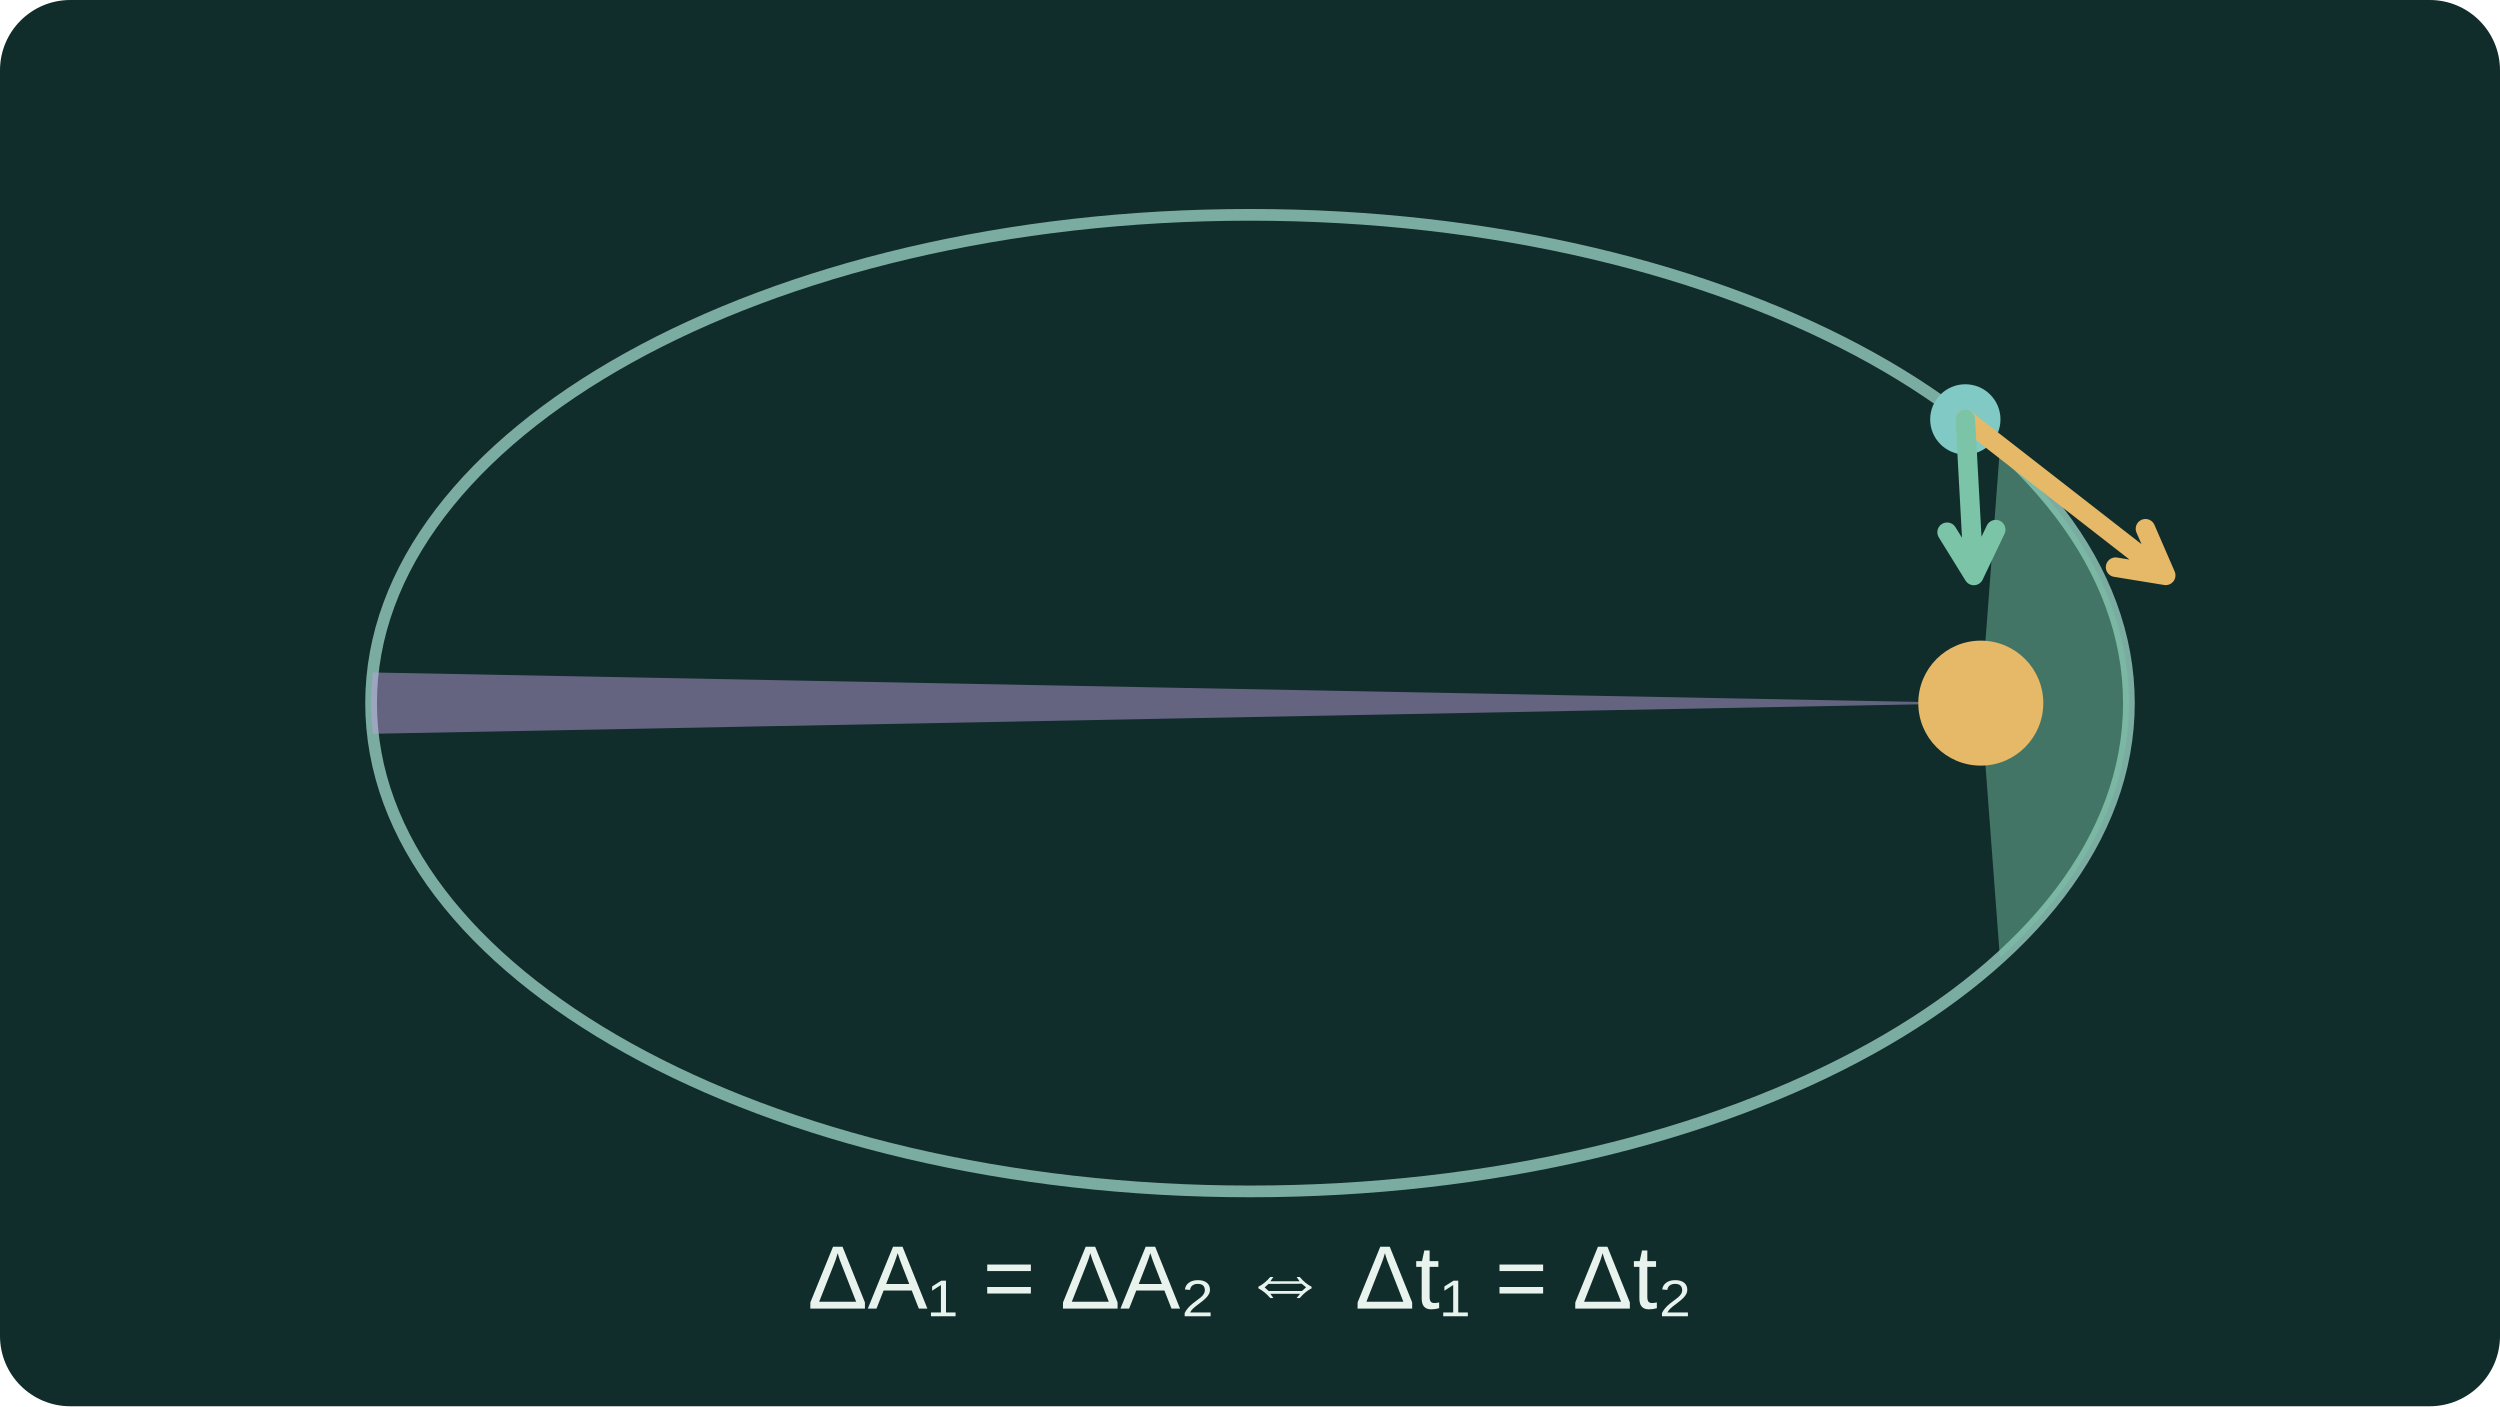
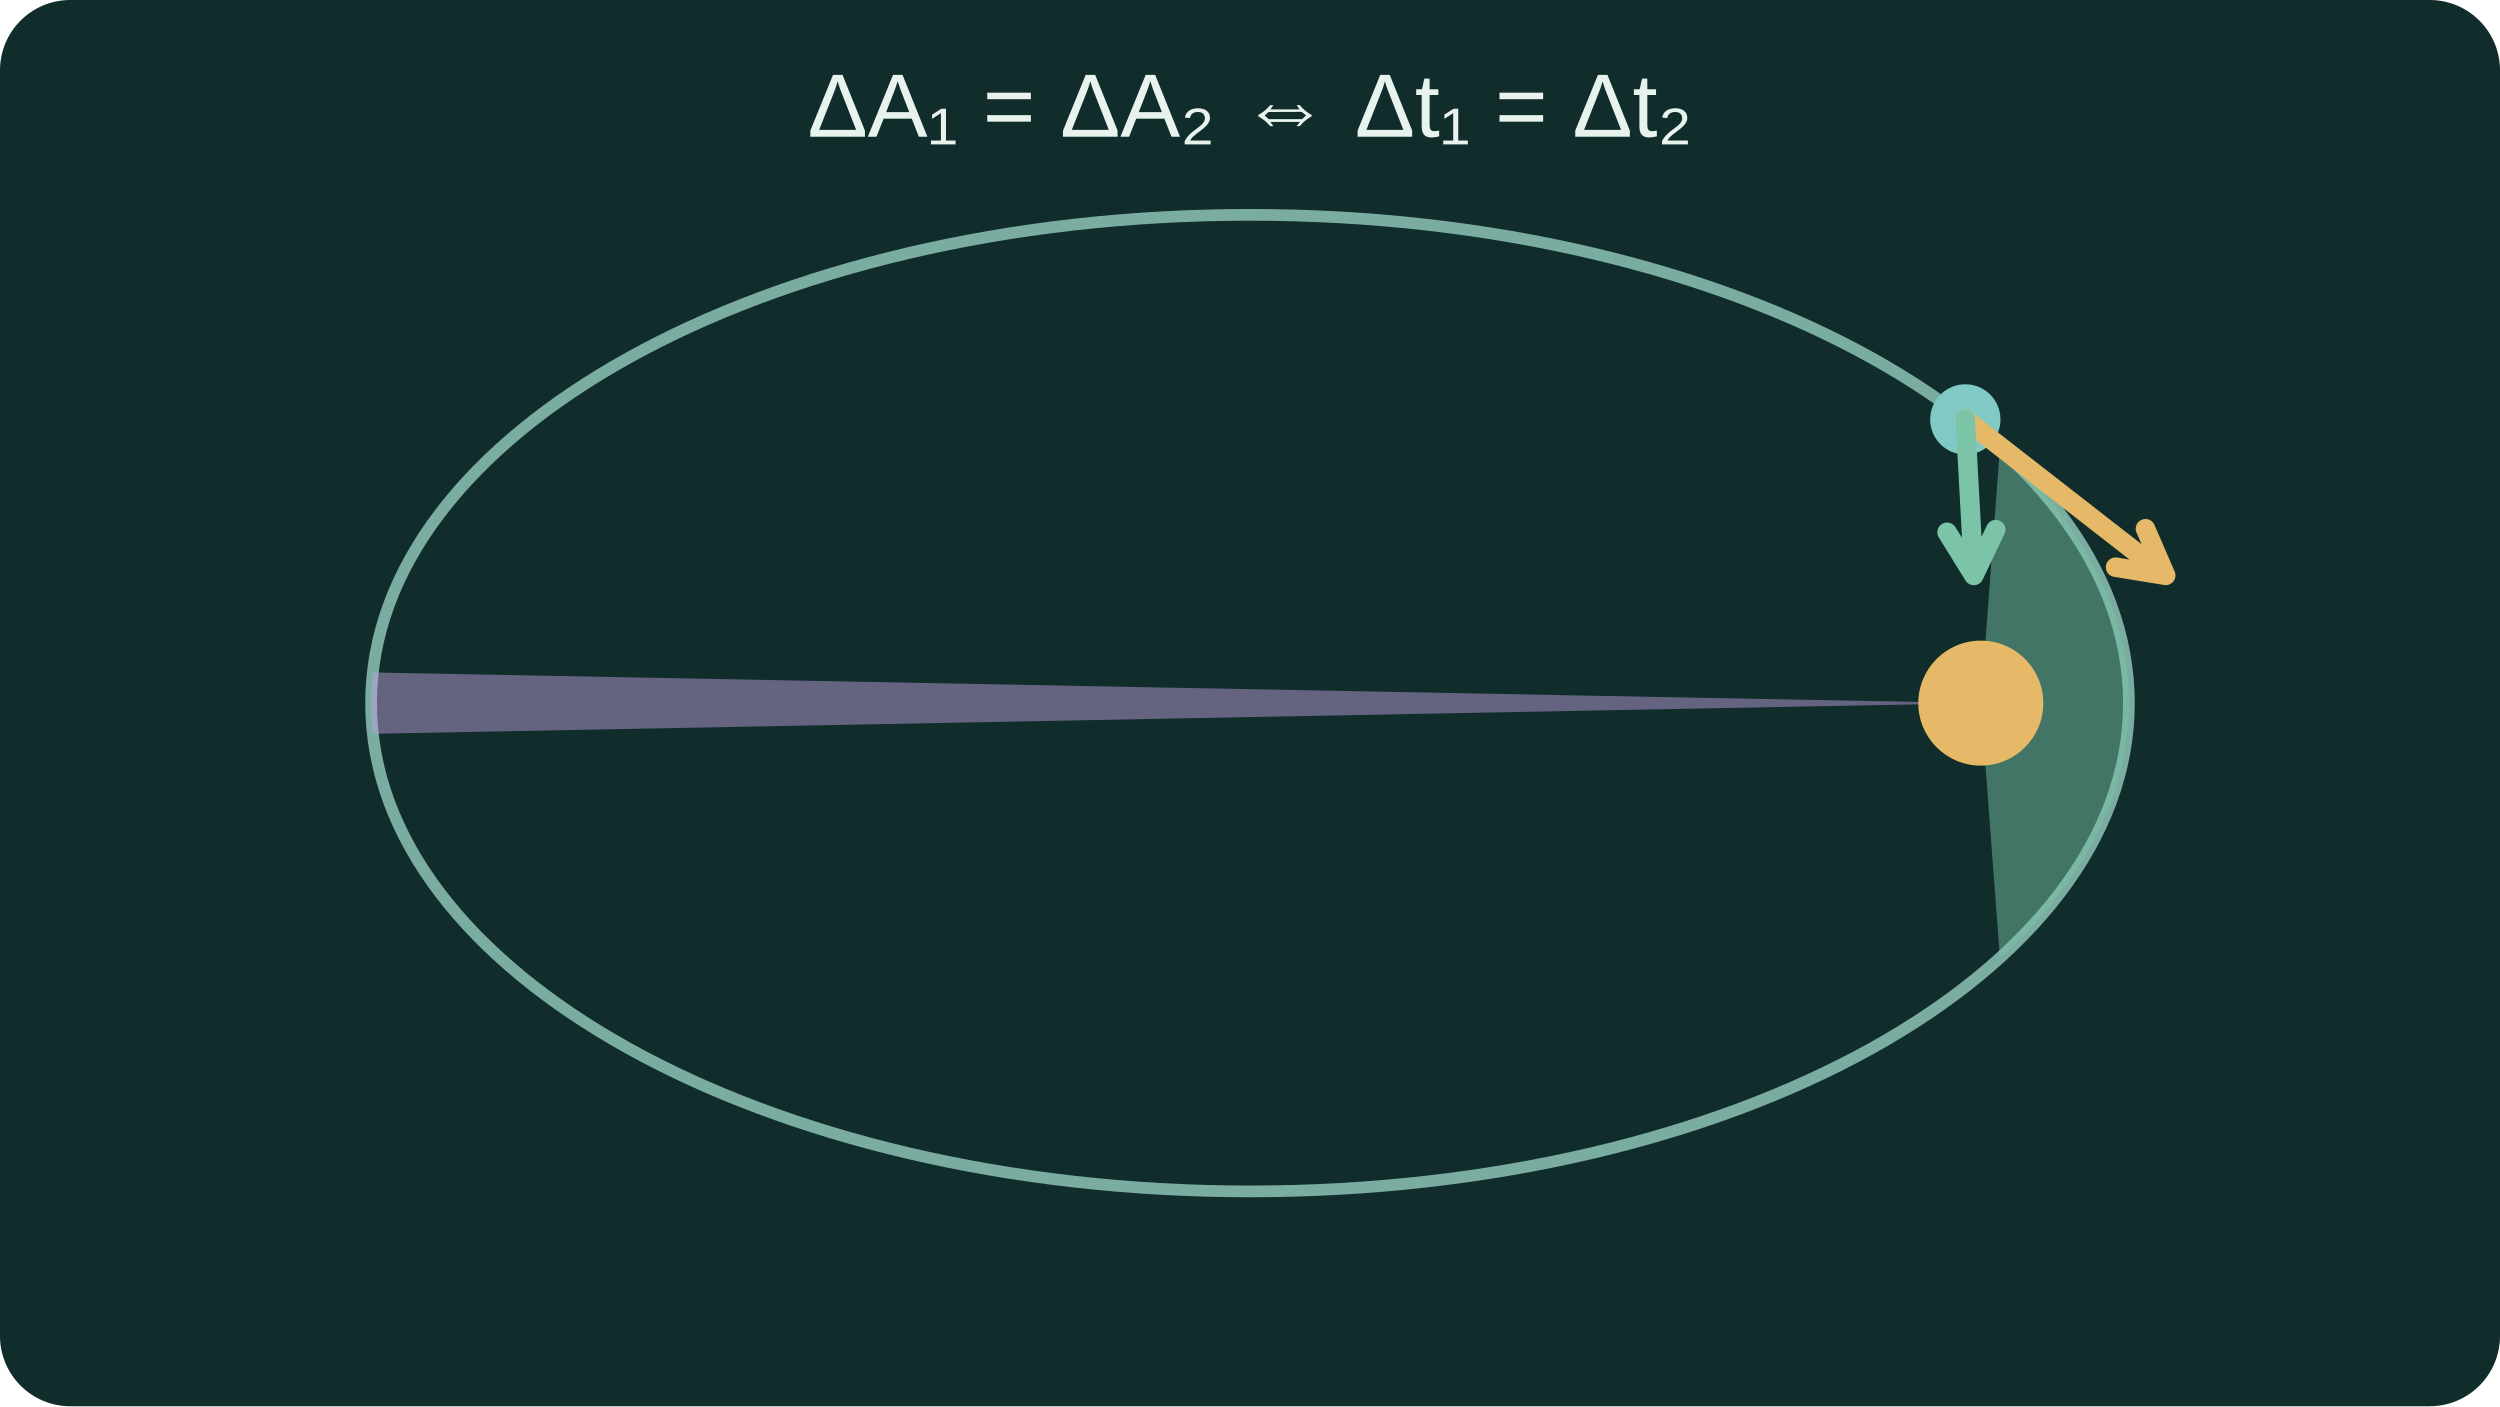
<svg xmlns="http://www.w3.org/2000/svg" viewBox="0 0 640 360">
  <rect width="640" height="360" rx="18" fill="#102c2b" />
  <ellipse cx="320" cy="180" rx="225" ry="125" fill="none" stroke="#7baca2" stroke-width="3" />
  <path d="M507.083 180L511.978 114.809A225 125 0 0 1 511.978 245.191Z" fill="#7cc4a7" opacity=".48" />
  <path d="M507.083 180L95.444 187.846A225 125 0 0 1 95.444 172.154Z" fill="#c0a0e0" opacity=".48" />
  <circle cx="507.083" cy="180" r="16" fill="#e5b967" />
  <circle cx="503.123" cy="107.371" r="9" fill="#80c9c4" />
  <path d="M503.123 107.371L554.42 147.29M541.59 145.20L554.42 147.29 549.24 135.36" fill="none" stroke="#e5b967" stroke-width="5" stroke-linecap="round" stroke-linejoin="round" />
  <path d="M503.123 107.371L505.301 147.317M498.46 136.26L505.301 147.317 510.90 135.59" fill="none" stroke="#7cc4a7" stroke-width="5" stroke-linecap="round" stroke-linejoin="round" />
-   <text x="320" y="335" text-anchor="middle" fill="#e8f3ed" font-family="Arial,sans-serif" font-size="23">ΔA₁ = ΔA₂ ⇔ Δt₁ = Δt₂</text>
+   <text x="320" y="35" text-anchor="middle" fill="#e8f3ed" font-family="Arial,sans-serif" font-size="23">ΔA₁ = ΔA₂ ⇔ Δt₁ = Δt₂</text>
</svg>
